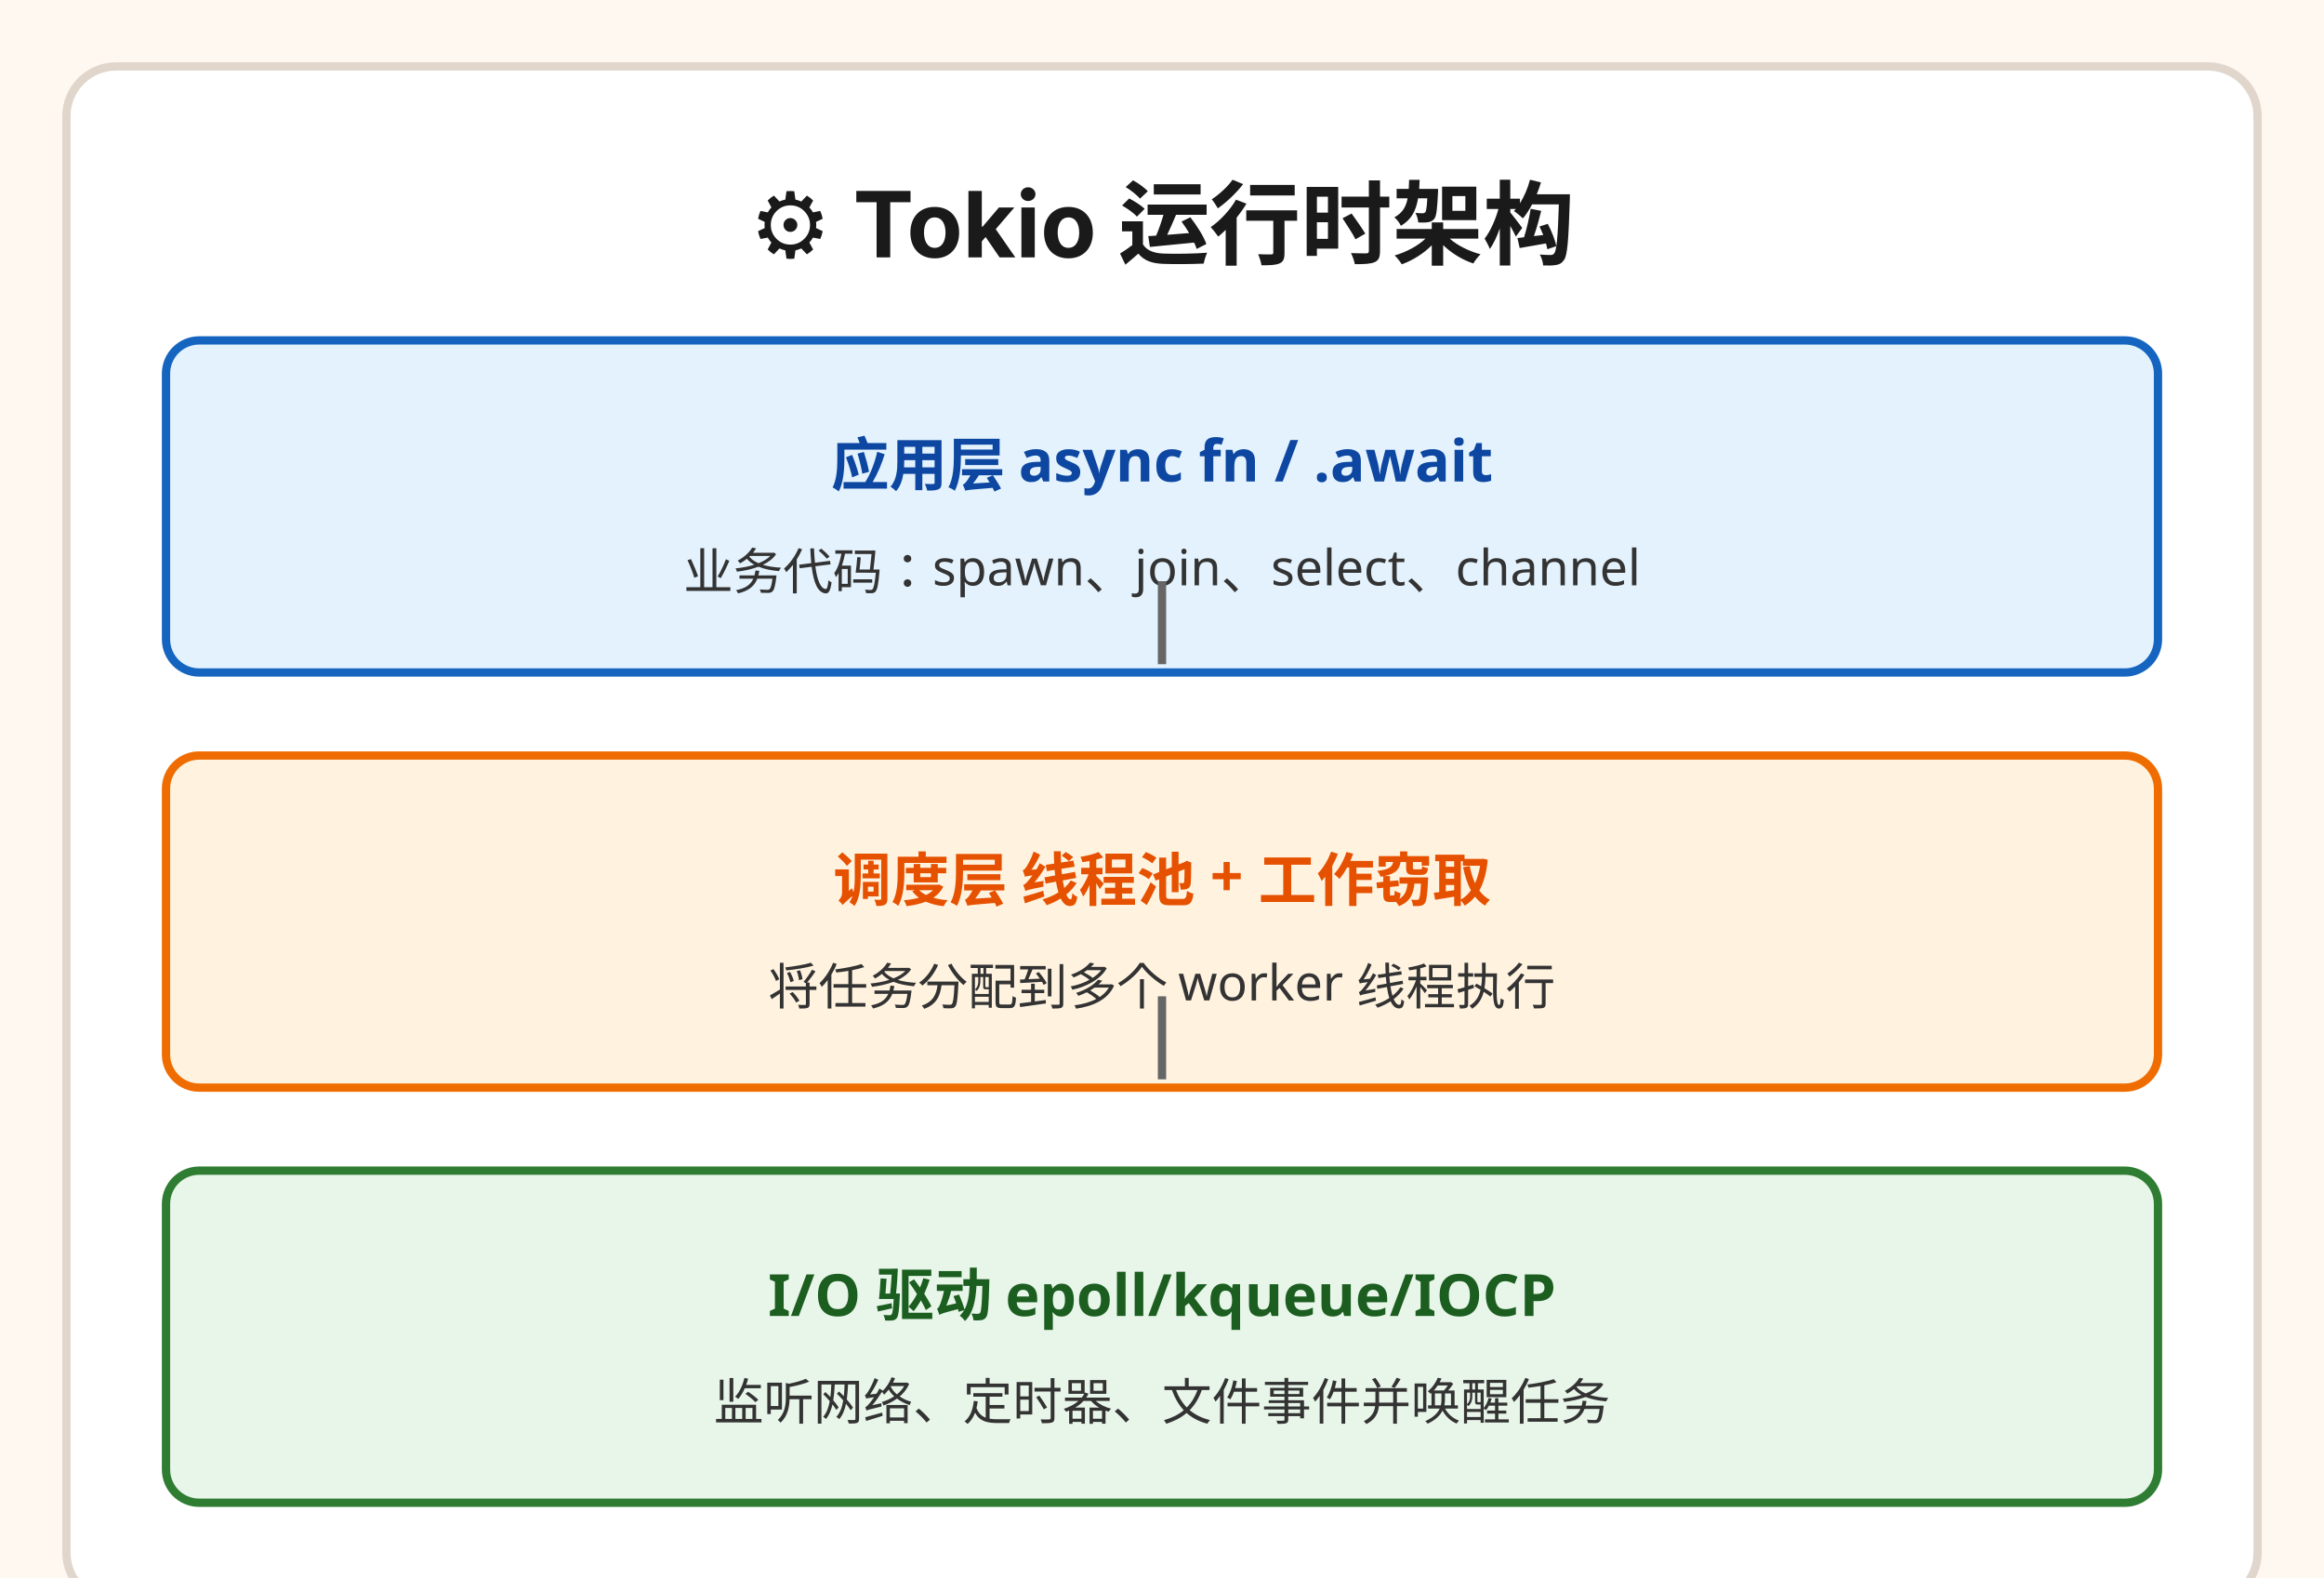
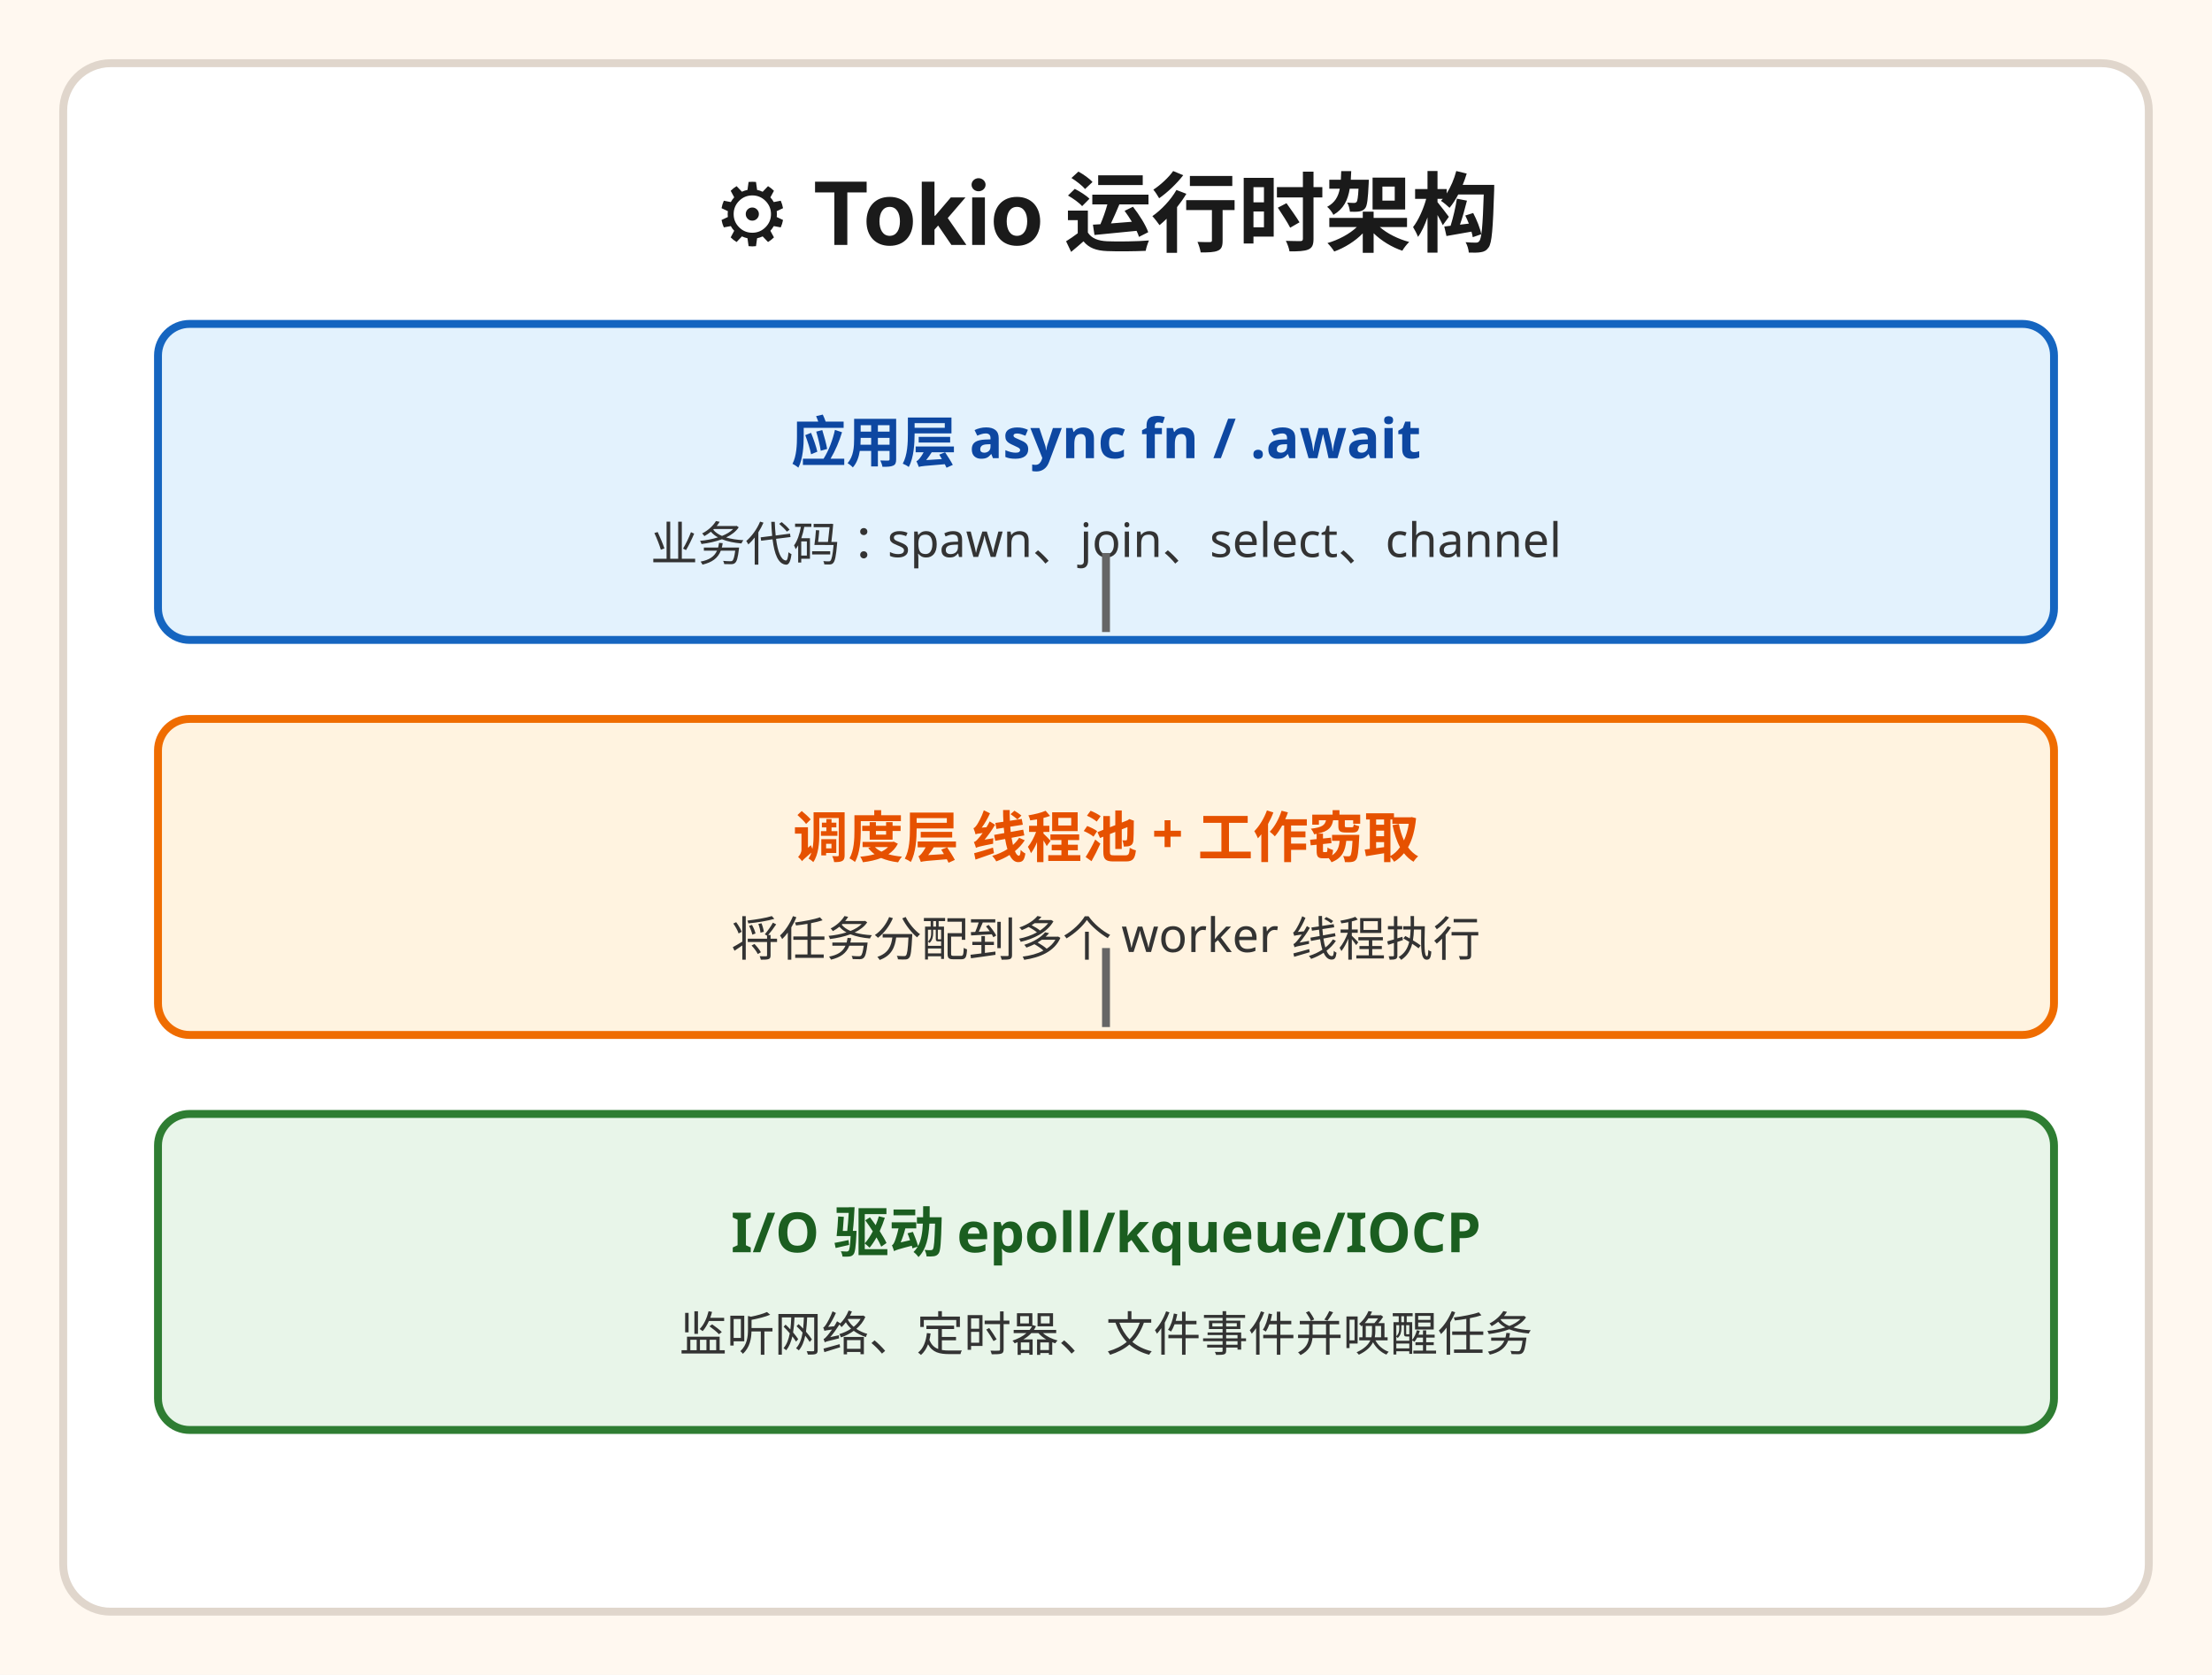
- <svg xmlns="http://www.w3.org/2000/svg" viewBox="0 0 560 380" width="560" height="380">
+ <svg xmlns="http://www.w3.org/2000/svg" viewBox="0 0 560 424" width="560" height="424">
  <defs>
    <style>
      .bg { fill: #fff8f0; }
      .card { fill: #ffffff; stroke: #e0d6cc; stroke-width: 2; }
      .title { font: bold 22px system-ui, -apple-system, sans-serif; fill: #1a1a1a; }
      .text { font: 15px system-ui, -apple-system, sans-serif; fill: #2a2a2a; }
      .code { font: 14px "SF Mono", Menlo, monospace; fill: #3a2a1a; }
      .label { font: 13px system-ui, -apple-system, sans-serif; fill: #5a5a5a; }
      .arrow { stroke: #7a6a5a; stroke-width: 2; fill: none; marker-end: url(#arrowhead); }
      .highlight { fill: #ffeacc; stroke: #ffaa55; stroke-width: 2; }
      .box { fill: #e8f4ff; stroke: #3399ff; stroke-width: 2; }
      .box2 { fill: #f0ffe8; stroke: #66bb33; stroke-width: 2; }
      .box3 { fill: #fff0f5; stroke: #dd5599; stroke-width: 2; }
    </style>
    <marker id="arrowhead" markerWidth="10" markerHeight="7" refX="9" refY="3.5" orient="auto">
      <polygon points="0 0, 10 3.5, 0 7" fill="#7a6a5a" />
    </marker>
  </defs>
-   <rect width="560" height="402" class="bg" />
-   <rect x="16" y="16" width="528" height="370" rx="12" class="card" />
+   <rect width="560" height="424" class="bg" />
+   <rect x="16" y="16" width="528" height="392" rx="12" class="card" />
  <text x="280" y="62" text-anchor="middle" class="title">⚙️ Tokio 运行时架构</text>
  <rect x="40" y="82" width="480" height="80" fill="#e3f2fd" stroke="#1565c0" stroke-width="2" rx="8" />
  <text x="280" y="117" font-family="system-ui, sans-serif" font-size="14" font-weight="bold" text-anchor="middle" fill="#0d47a1">应用层 async fn / .await</text>
  <text x="280" y="142" font-family="system-ui, sans-serif" font-size="12" text-anchor="middle" fill="#333">业务代码：spawn、join、select、channel</text>
  <rect x="40" y="182" width="480" height="80" fill="#fff3e0" stroke="#ef6c00" stroke-width="2" rx="8" />
  <text x="280" y="217" font-family="system-ui, sans-serif" font-size="14" font-weight="bold" text-anchor="middle" fill="#e65100">调度层 线程池 + 工作窃取</text>
  <text x="280" y="242" font-family="system-ui, sans-serif" font-size="12" text-anchor="middle" fill="#333">将任务分配到多个 worker 线程执行</text>
  <rect x="40" y="282" width="480" height="80" fill="#e8f5e9" stroke="#2e7d32" stroke-width="2" rx="8" />
  <text x="280" y="317" font-family="system-ui, sans-serif" font-size="14" font-weight="bold" text-anchor="middle" fill="#1b5e20">I/O 驱动 epoll/kqueue/IOCP</text>
  <text x="280" y="342" font-family="system-ui, sans-serif" font-size="12" text-anchor="middle" fill="#333">监听网络、定时器、文件事件并唤醒任务</text>
  <path d="M 280 140 L 280 160" stroke="#666" stroke-width="2" />
  <path d="M 280 240 L 280 260" stroke="#666" stroke-width="2" />
</svg>
